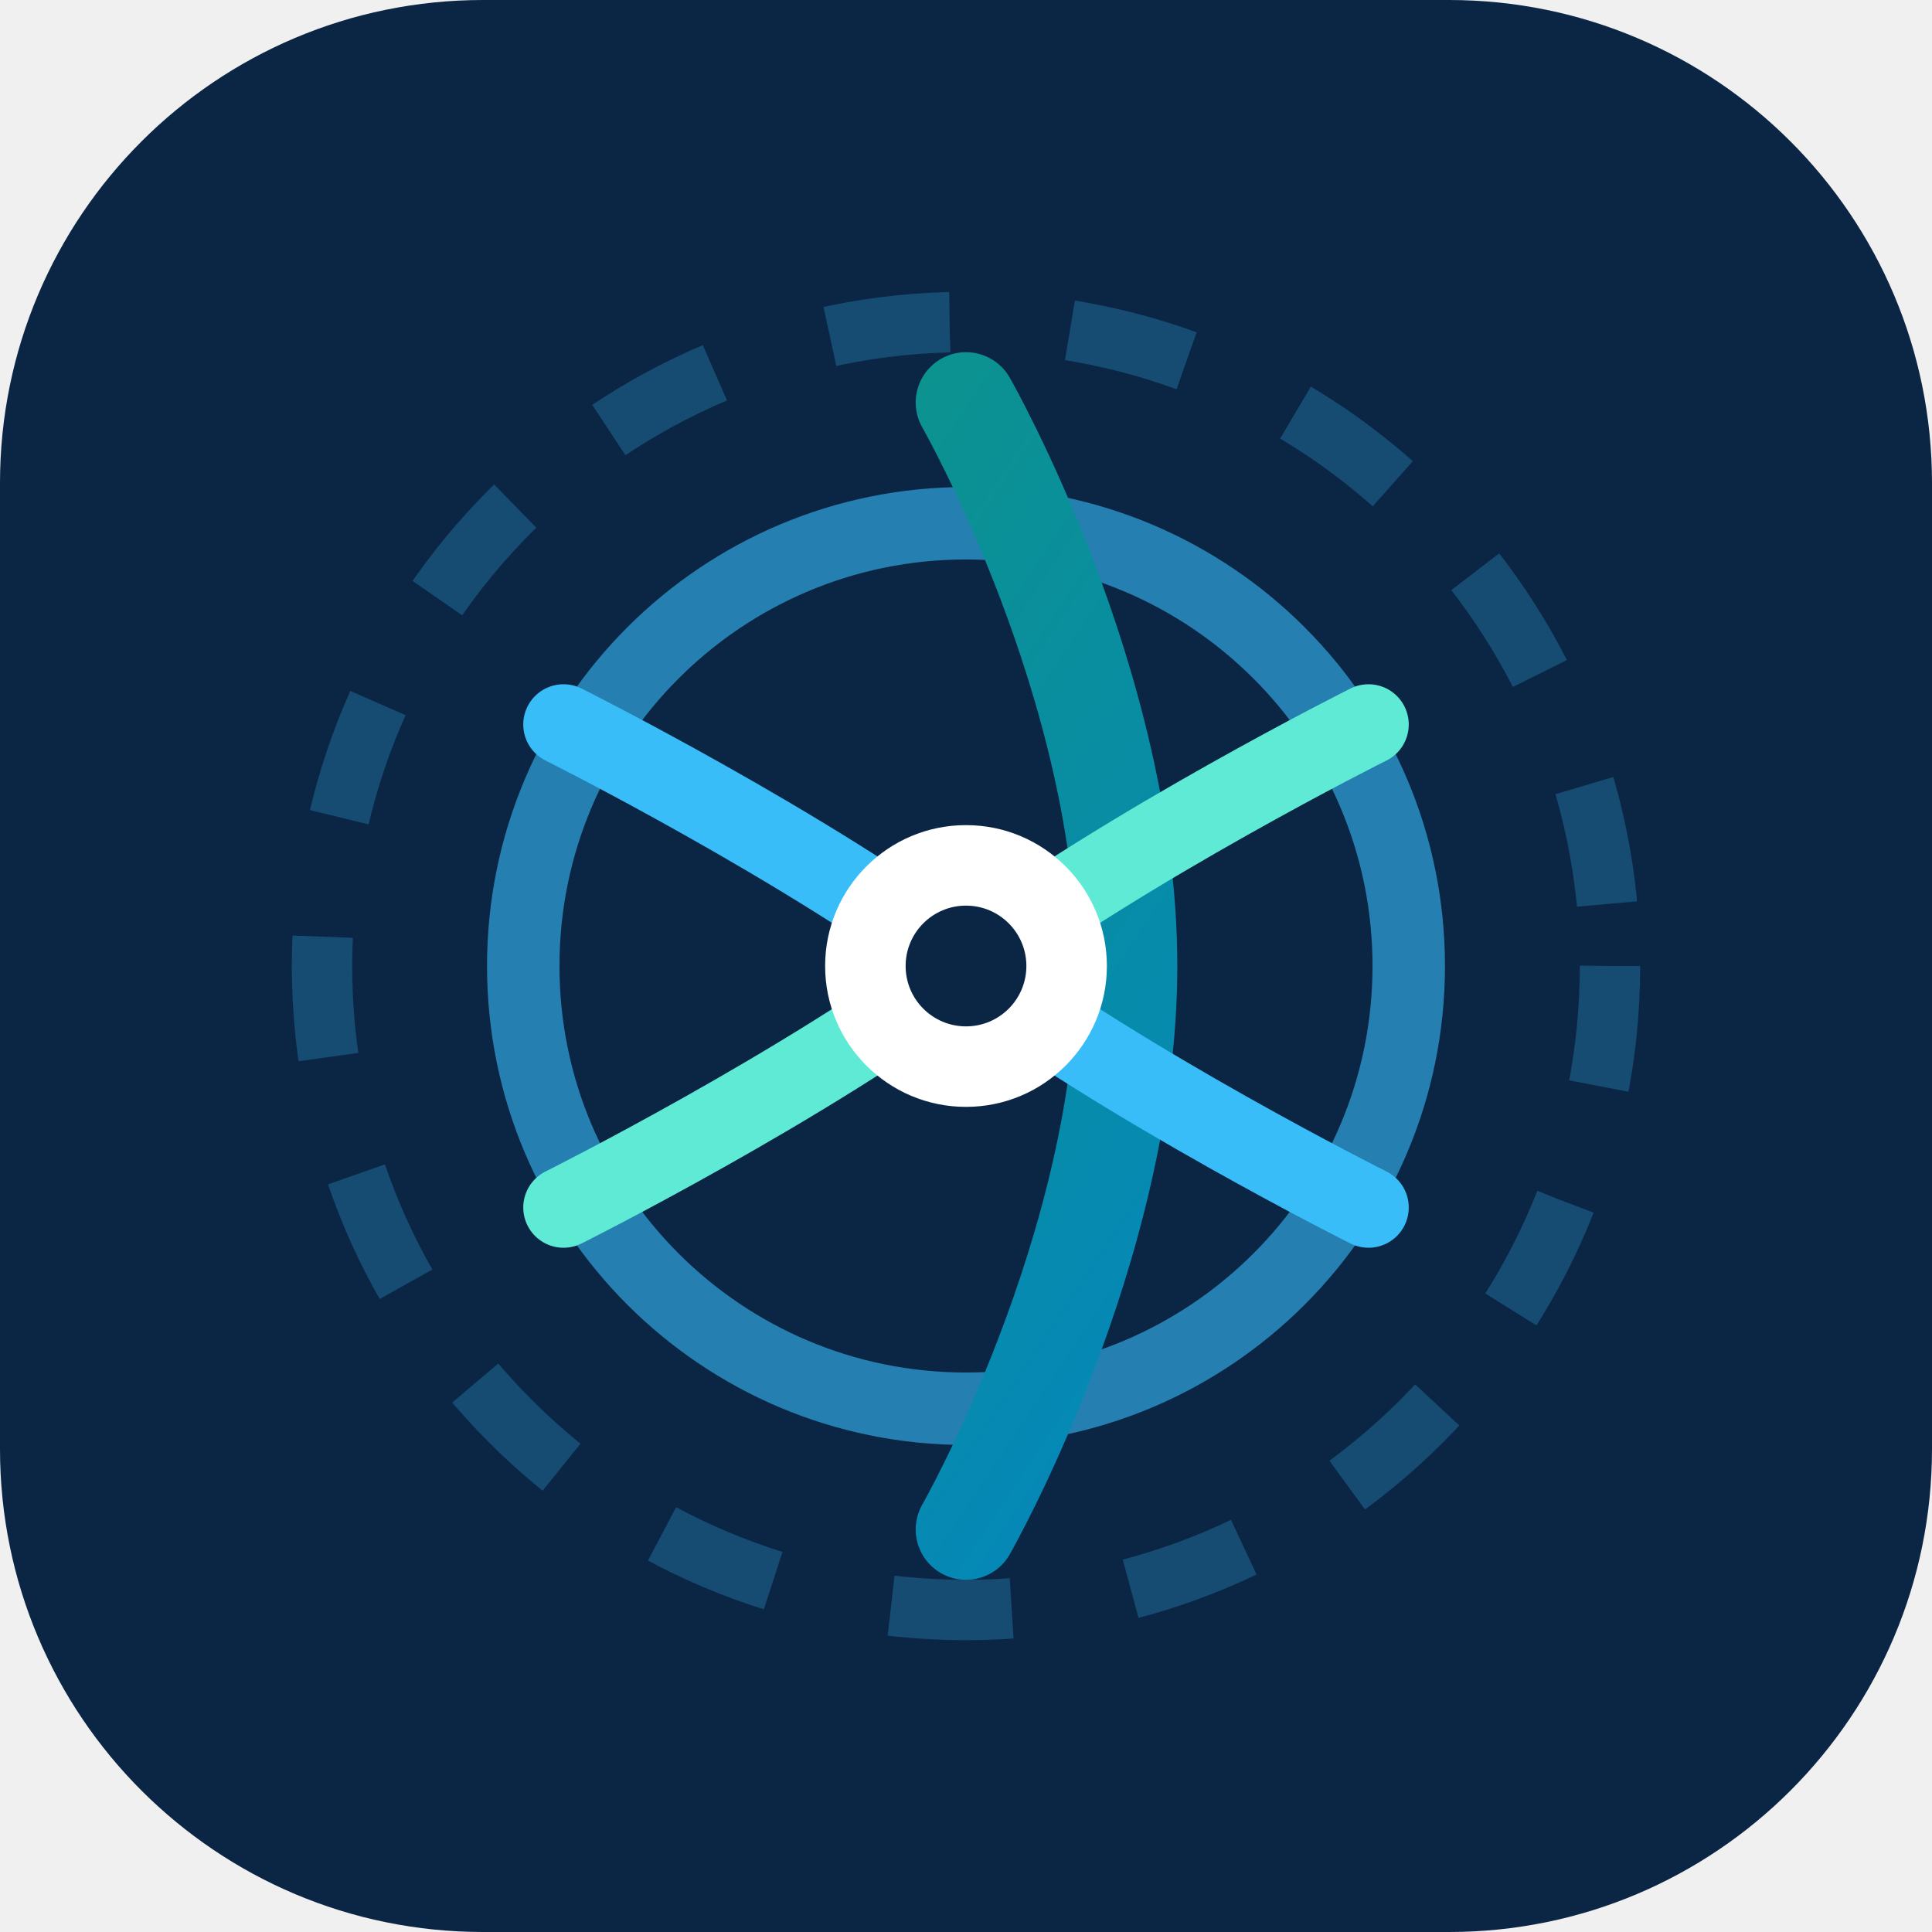
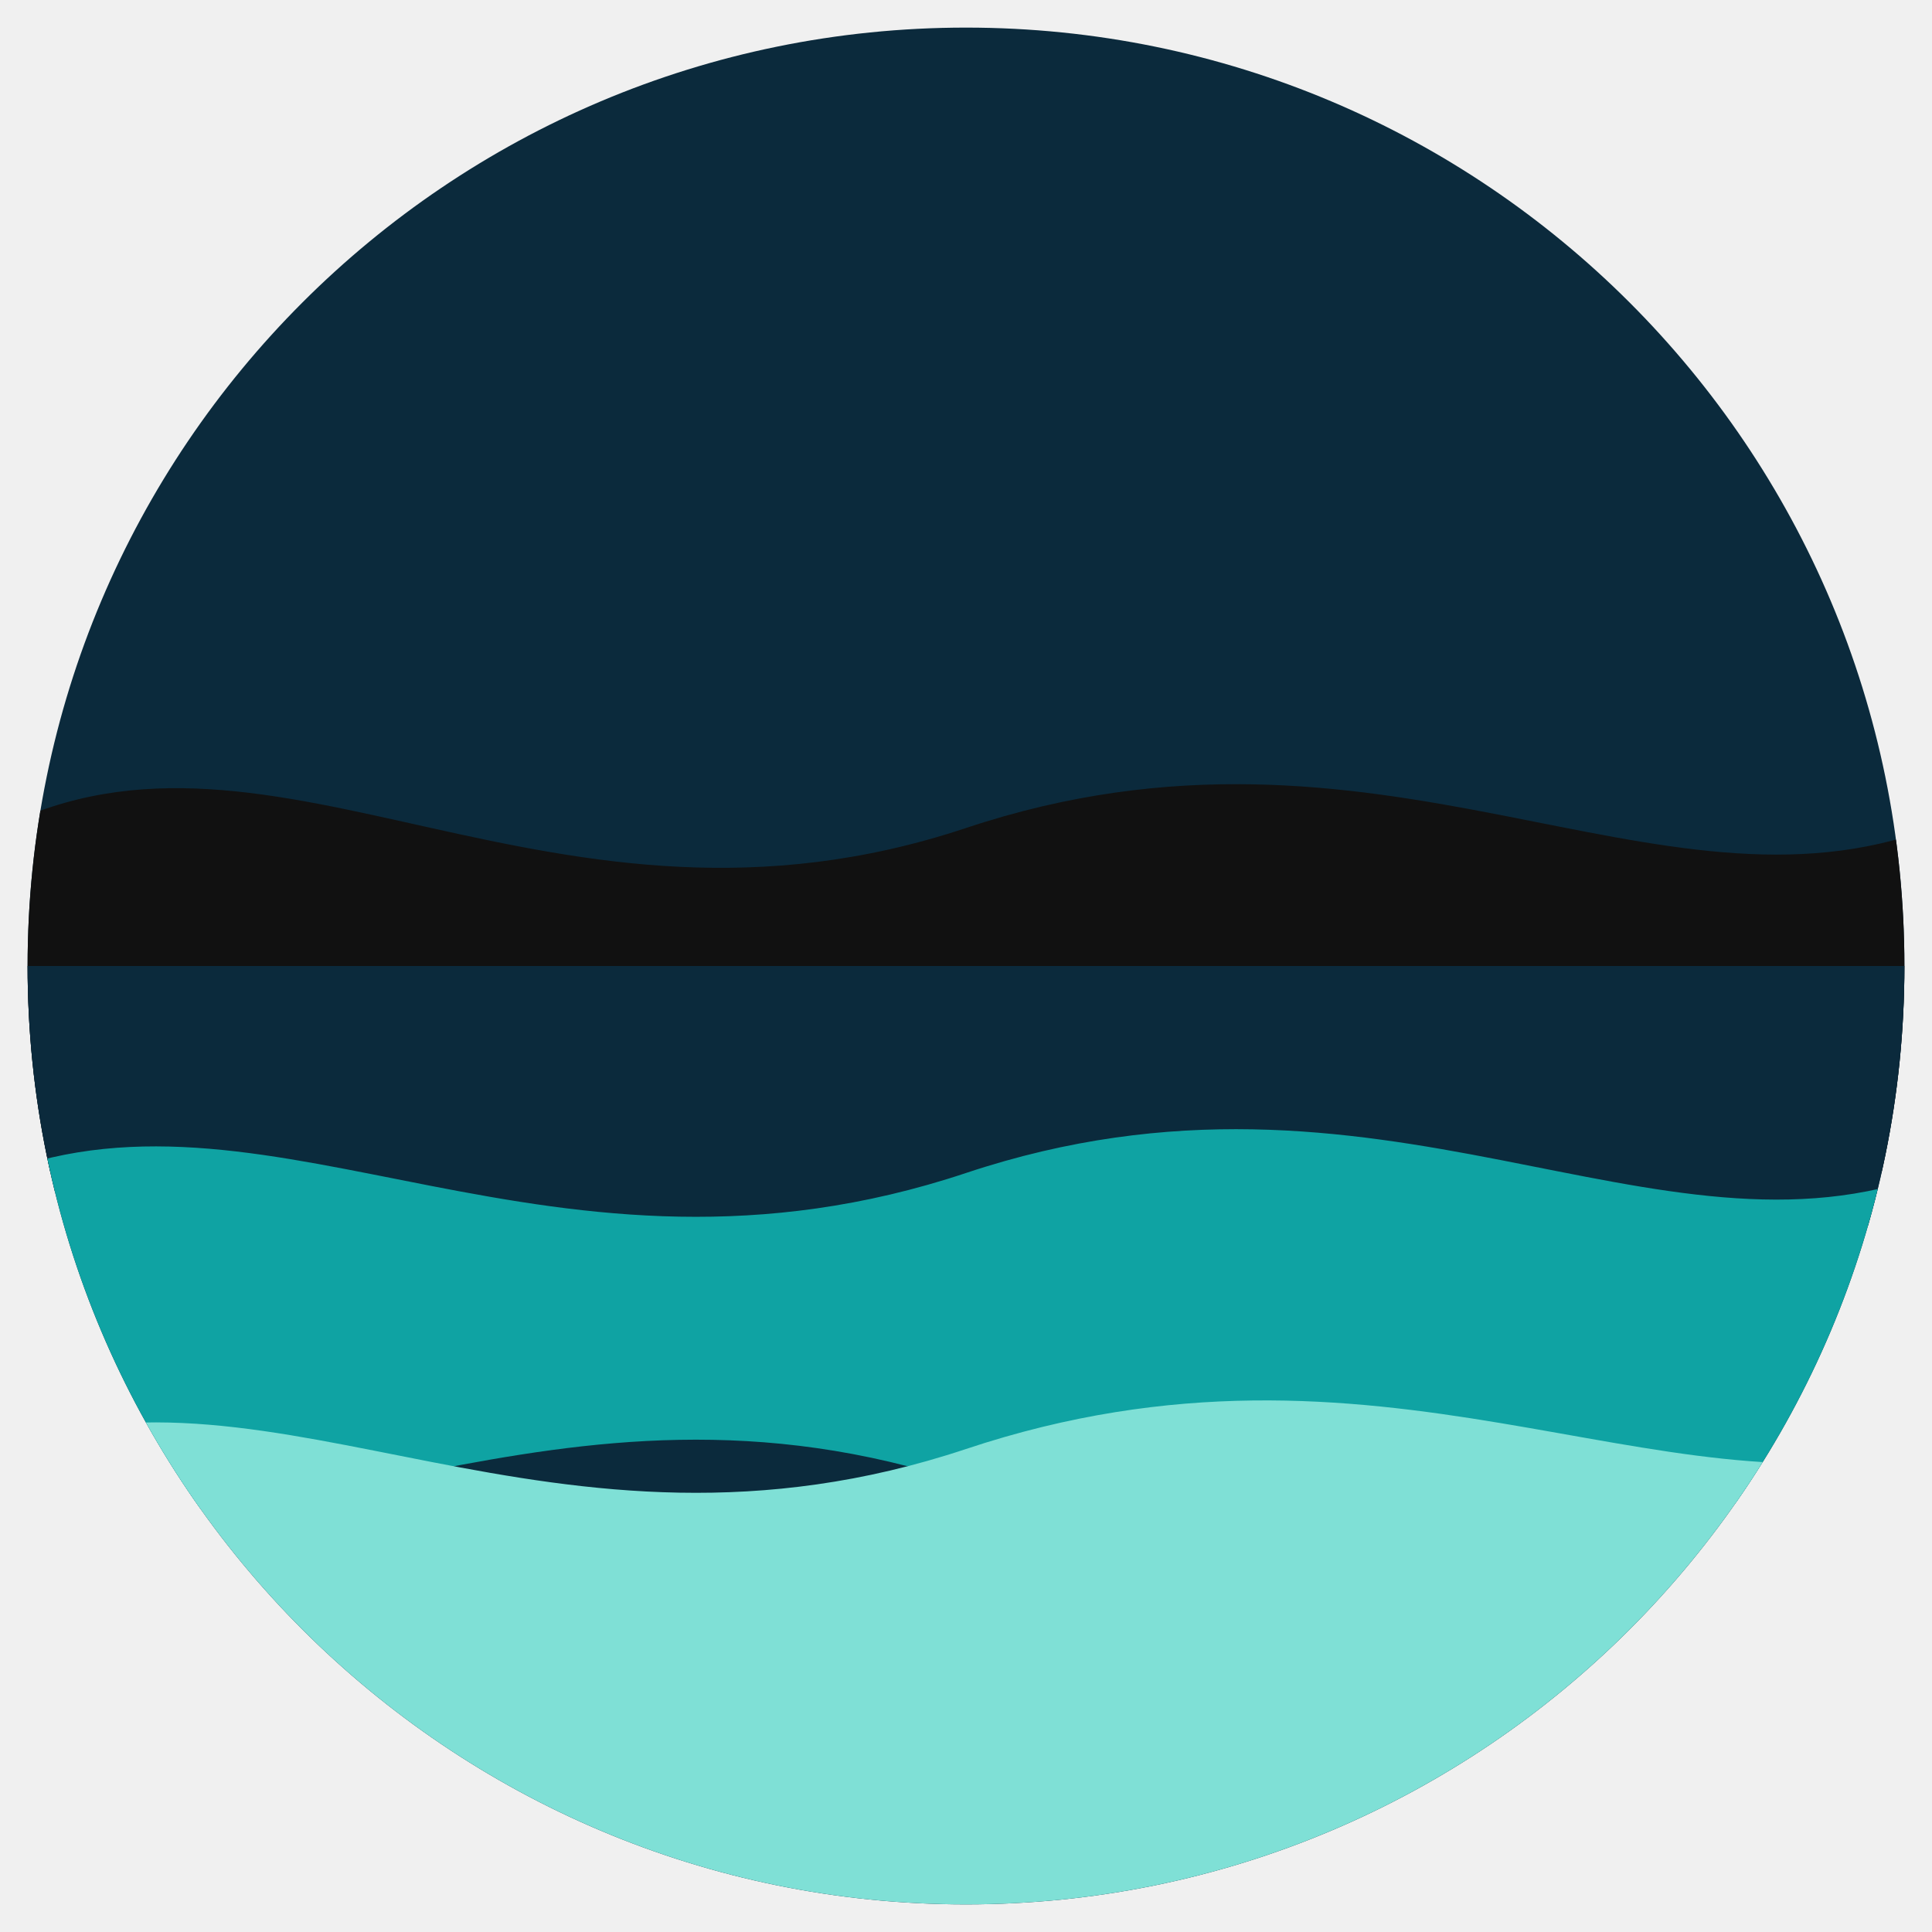
- <svg xmlns="http://www.w3.org/2000/svg" viewBox="0 0 48 48" fill="none">
+ <svg xmlns="http://www.w3.org/2000/svg" viewBox="0 0 280 280" fill="none">
  <defs>
-     <linearGradient id="twcGrad" x1="4" y1="4" x2="44" y2="44" gradientUnits="userSpaceOnUse">
-       <stop offset="0%" stop-color="#0B2545" />
-       <stop offset="100%" stop-color="#134E5E" />
-     </linearGradient>
-     <linearGradient id="twcTeal" x1="12" y1="20" x2="36" y2="36" gradientUnits="userSpaceOnUse">
-       <stop offset="0%" stop-color="#0D9488" />
-       <stop offset="100%" stop-color="#0284C7" />
-     </linearGradient>
+     <clipPath id="circleClip">
+       <circle cx="140" cy="140" r="136" />
+     </clipPath>
  </defs>
-   <rect width="48" height="48" rx="12" fill="#0B2545" />
-   <circle cx="24" cy="24" r="16" stroke="#38BDF8" stroke-width="1.5" stroke-opacity="0.25" stroke-dasharray="3 3" />
-   <circle cx="24" cy="24" r="11" stroke="#38BDF8" stroke-width="1.8" stroke-opacity="0.6" />
-   <path d="M24 10C24 10 28 17 28 24C28 31 24 38 24 38" stroke="url(#twcTeal)" stroke-width="2.5" stroke-linecap="round" />
-   <path d="M14 18C14 18 20 21 24 24C28 27 34 30 34 30" stroke="#38BDF8" stroke-width="2" stroke-linecap="round" />
-   <path d="M14 30C14 30 20 27 24 24C28 21 34 18 34 18" stroke="#5EEAD4" stroke-width="2" stroke-linecap="round" />
-   <circle cx="24" cy="24" r="3.5" fill="#FFFFFF" />
-   <circle cx="24" cy="24" r="1.5" fill="#0B2545" />
+   <g clip-path="url(#circleClip)">
+     <rect width="280" height="280" fill="#0B2A3C" />
+     <path d="M0 120 C40 100 80 140 140 120 C200 100 240 135 280 120 L280 170 L0 170 Z" fill="#111111" />
+     <path d="M0 140 C40 140 80 140 140 140 C200 140 240 140 280 140 L280 175 C240 190 200 155 140 175 C80 195 40 160 0 175 Z" fill="#0B2A3C" />
+     <path d="M0 170 C40 155 80 190 140 170 C200 150 240 185 280 170 L280 225 C240 205 200 235 140 215 C80 195 40 230 0 215 Z" fill="#0FA3A3" />
+     <path d="M0 210 C40 195 80 230 140 210 C200 190 240 220 280 210 L280 280 L0 280 Z" fill="#7FE0D6" />
+   </g>
</svg>
